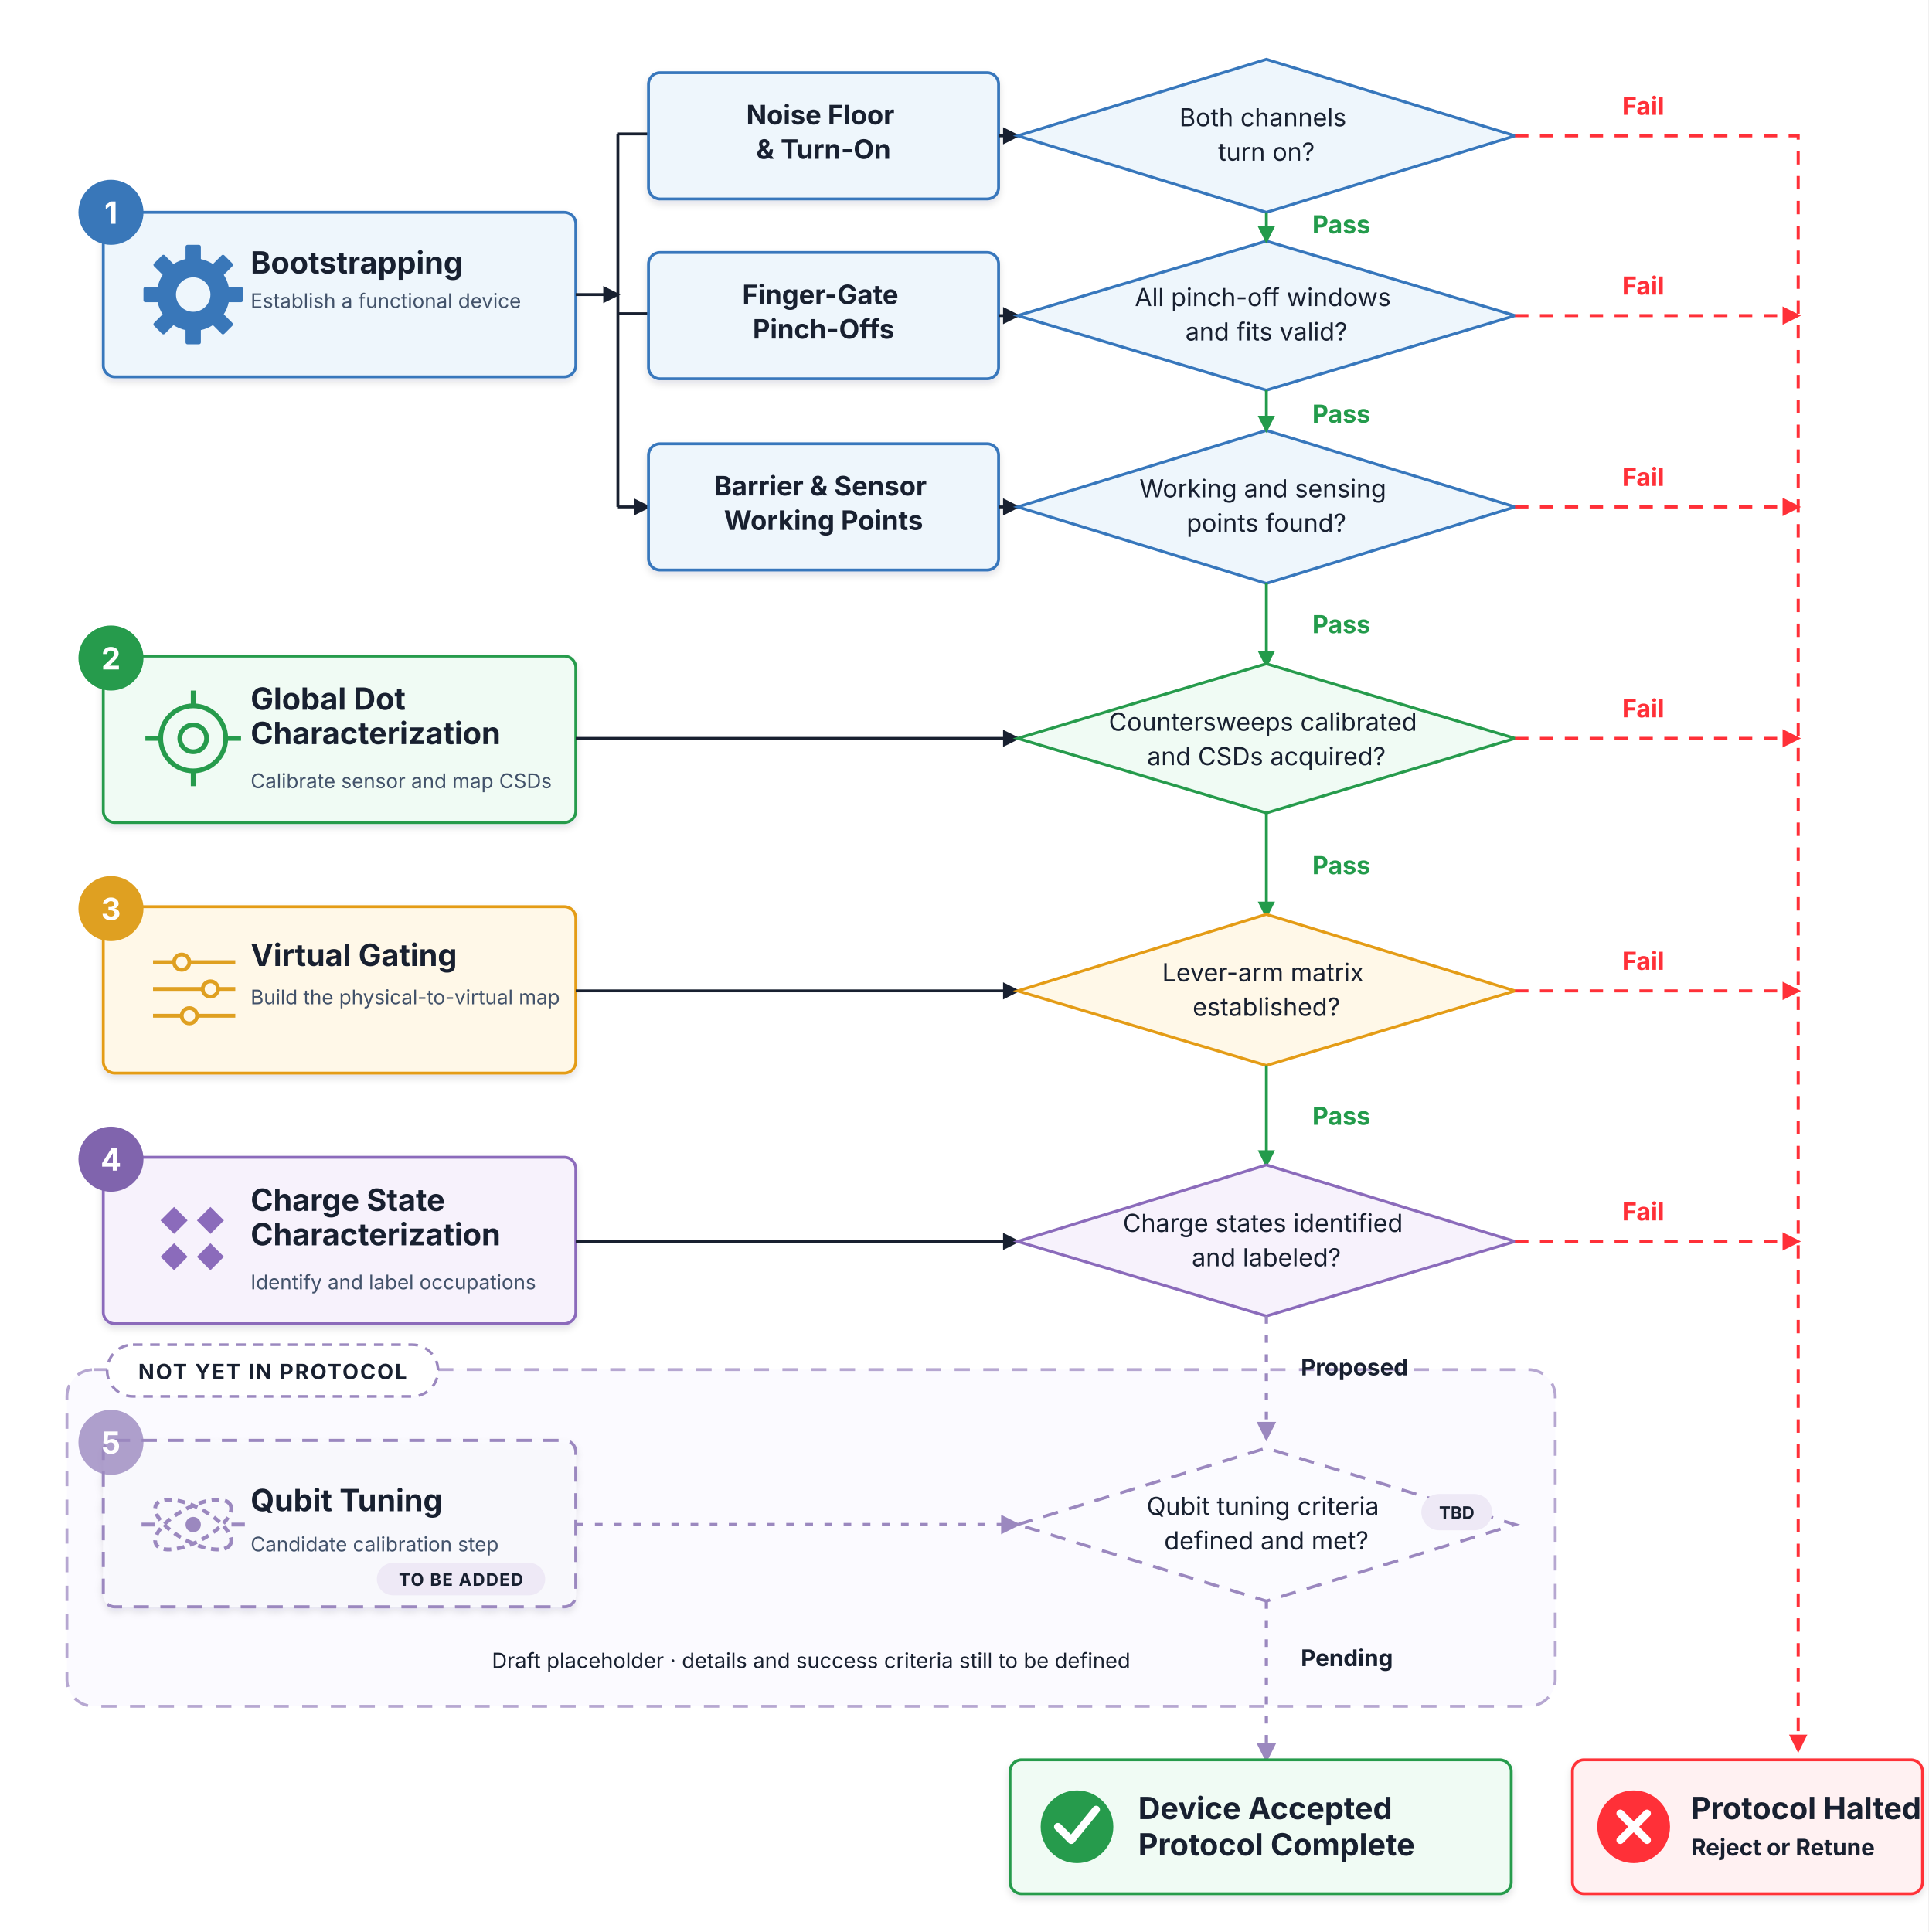
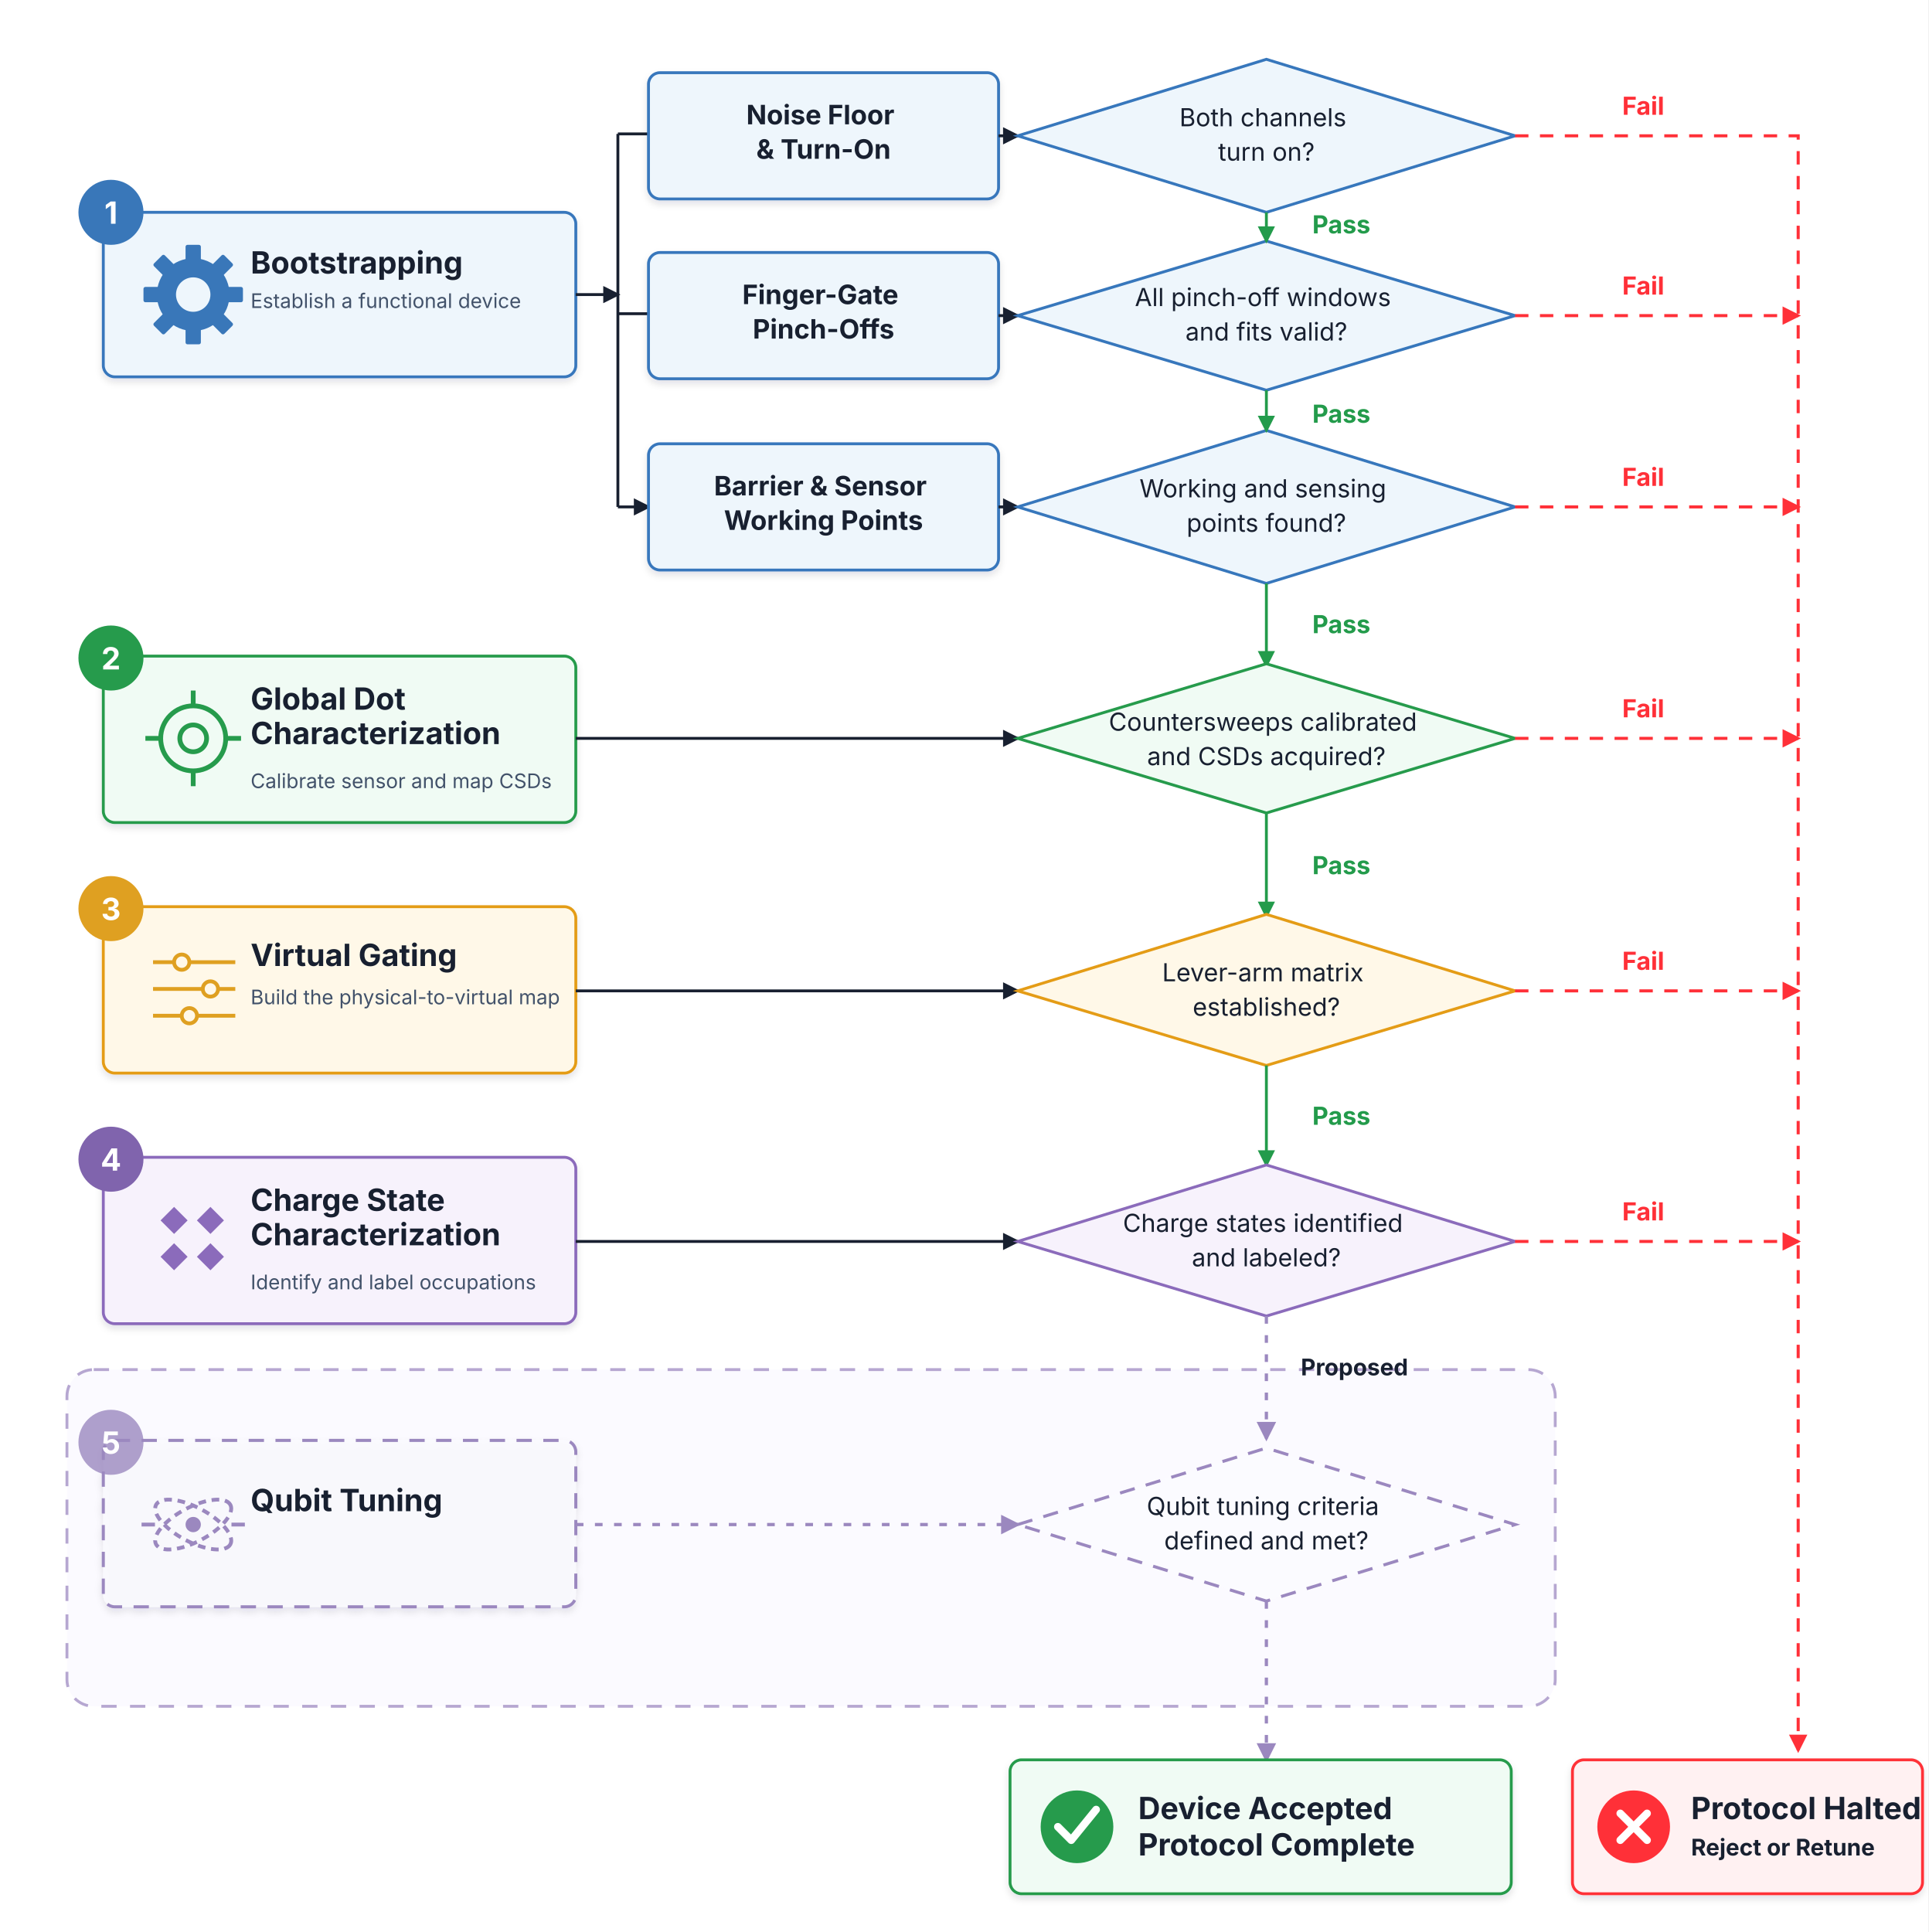
<svg xmlns="http://www.w3.org/2000/svg" width="1008" height="1010" viewBox="0 0 1008 1010" role="img" aria-labelledby="title desc">
  <defs>
    <filter id="shadow" x="-20%" y="-20%" width="140%" height="150%">
      <feDropShadow dx="0" dy="2" stdDeviation="2" flood-color="#172033" flood-opacity="0.12" />
    </filter>
    <marker id="arrow-dark" viewBox="0 0 10 10" refX="8.5" refY="5" markerWidth="6" markerHeight="6" orient="auto-start-reverse">
      <path d="M0 0L10 5 0 10Z" fill="#182030" />
    </marker>
    <marker id="arrow-green" viewBox="0 0 10 10" refX="8.5" refY="5" markerWidth="6" markerHeight="6" orient="auto-start-reverse">
      <path d="M0 0L10 5 0 10Z" fill="#239b4b" />
    </marker>
    <marker id="arrow-red" viewBox="0 0 10 10" refX="8.5" refY="5" markerWidth="6" markerHeight="6" orient="auto-start-reverse">
      <path d="M0 0L10 5 0 10Z" fill="#ff3038" />
    </marker>
    <marker id="arrow-draft" viewBox="0 0 10 10" refX="8.5" refY="5" markerWidth="6" markerHeight="6" orient="auto-start-reverse">
      <path d="M0 0L10 5 0 10Z" fill="#9b88bf" />
    </marker>
    <style>
      text { font-family: Inter, Arial, Helvetica, sans-serif; fill: #182030; }
      .card { stroke-width: 1.5; filter: url(#shadow); }
      .title { font-size: 16px; font-weight: 700; }
      .subtitle { font-size: 10.5px; fill: #42526a; }
      .branch-title { font-size: 14px; font-weight: 700; }
      .decision { stroke-width: 1.5; }
      .decision-text { font-size: 13px; text-anchor: middle; }
      .flow { fill: none; stroke: #182030; stroke-width: 1.5; marker-end: url(#arrow-dark); }
      .pass-flow { fill: none; stroke: #239b4b; stroke-width: 1.5; marker-end: url(#arrow-green); }
      .fail-flow { fill: none; stroke: #ff3038; stroke-width: 1.6; stroke-dasharray: 7 6; marker-end: url(#arrow-red); }
      .fail-label { font-size: 13px; font-weight: 700; fill: #ff3038; }
      .pass-label { font-size: 13px; font-weight: 700; fill: #239b4b; }
      .stage-number { font-size: 16px; font-weight: 700; fill: white; text-anchor: middle; dominant-baseline: middle; }
      .draft-flow { fill: none; stroke: #9b88bf; stroke-width: 1.7; stroke-dasharray: 4 6; marker-end: url(#arrow-draft); }
    </style>
  </defs>
  <rect width="1008" height="1010" fill="#ffffff" />
  <rect x="54" y="111" width="247" height="86" rx="6" fill="#eef6fc" stroke="#3777bc" class="card" />
  <circle cx="58" cy="111" r="17" fill="#3977b9" />
  <text x="58" y="111" class="stage-number">1</text>
  <g transform="translate(101 154)" fill="#3977b9">
    <circle r="19" />
    <circle r="9" fill="#eef6fc" />
    <rect x="-4" y="-26" width="8" height="12" rx="1" />
    <rect x="-4" y="14" width="8" height="12" rx="1" />
    <rect x="14" y="-4" width="12" height="8" rx="1" />
    <rect x="-26" y="-4" width="12" height="8" rx="1" />
    <rect x="-4" y="-26" width="8" height="12" rx="1" transform="rotate(45)" />
    <rect x="-4" y="14" width="8" height="12" rx="1" transform="rotate(45)" />
    <rect x="-4" y="-26" width="8" height="12" rx="1" transform="rotate(-45)" />
    <rect x="-4" y="14" width="8" height="12" rx="1" transform="rotate(-45)" />
  </g>
  <text x="131" y="143" class="title">Bootstrapping</text>
  <text x="131" y="161" class="subtitle">Establish a functional device</text>
  <path d="M301 154H323" class="flow" />
  <path d="M323 70V265M323 70H339M323 164H339M323 265H339" fill="none" stroke="#182030" stroke-width="1.5" marker-end="url(#arrow-dark)" />
  <rect x="339" y="38" width="183" height="66" rx="6" fill="#eef6fc" stroke="#3777bc" class="card" />
  <text x="430.5" y="65" class="branch-title" text-anchor="middle">
    <tspan x="430.5">Noise Floor</tspan>
    <tspan x="430.5" dy="18">&amp; Turn-On</tspan>
  </text>
  <rect x="339" y="132" width="183" height="66" rx="6" fill="#eef6fc" stroke="#3777bc" class="card" />
  <text x="430.5" y="159" class="branch-title" text-anchor="middle">
    <tspan x="430.5">Finger-Gate</tspan>
    <tspan x="430.5" dy="18">Pinch-Offs</tspan>
  </text>
  <rect x="339" y="232" width="183" height="66" rx="6" fill="#eef6fc" stroke="#3777bc" class="card" />
  <text x="430.5" y="259" class="branch-title" text-anchor="middle">
    <tspan x="430.5">Barrier &amp; Sensor</tspan>
    <tspan x="430.5" dy="18">Working Points</tspan>
  </text>
  <path d="M522 71H532" class="flow" />
  <polygon points="532,71 662,31 792,71 662,111" fill="#eef6fc" stroke="#3777bc" class="decision" />
  <text x="662" y="66" class="decision-text">
    <tspan x="662">Both channels</tspan>
    <tspan x="662" dy="18">turn on?</tspan>
  </text>
  <path d="M522 165H532" class="flow" />
  <polygon points="532,165 662,126 792,165 662,204" fill="#eef6fc" stroke="#3777bc" class="decision" />
  <text x="662" y="160" class="decision-text">
    <tspan x="662">All pinch-off windows</tspan>
    <tspan x="662" dy="18">and fits valid?</tspan>
  </text>
  <path d="M522 265H532" class="flow" />
  <polygon points="532,265 662,225 792,265 662,305" fill="#eef6fc" stroke="#3777bc" class="decision" />
  <text x="662" y="260" class="decision-text">
    <tspan x="662">Working and sensing</tspan>
    <tspan x="662" dy="18">points found?</tspan>
  </text>
  <path d="M662 111V126" class="pass-flow" />
  <text x="686" y="122" class="pass-label">Pass</text>
  <path d="M662 204V225" class="pass-flow" />
  <text x="686" y="221" class="pass-label">Pass</text>
  <path d="M662 305V348" class="pass-flow" />
  <text x="686" y="331" class="pass-label">Pass</text>
  <rect x="54" y="343" width="247" height="87" rx="6" fill="#f0fbf4" stroke="#269b4c" class="card" />
  <circle cx="58" cy="344" r="17" fill="#269b4c" />
  <text x="58" y="344" class="stage-number">2</text>
  <g transform="translate(101 386)" fill="none" stroke="#269b4c" stroke-width="2.5">
    <circle r="17" />
    <circle r="7" />
    <path d="M0-25V-16M0 16V25M-25 0H-16M16 0H25" />
  </g>
  <text x="131" y="371" class="title">
    <tspan x="131">Global Dot</tspan>
    <tspan x="131" dy="18">Characterization</tspan>
  </text>
  <text x="131" y="412" class="subtitle">Calibrate sensor and map CSDs</text>
  <path d="M301 386H532" class="flow" />
  <polygon points="532,386 662,347 792,386 662,425" fill="#f0fbf4" stroke="#269b4c" class="decision" />
  <text x="662" y="382" class="decision-text">
    <tspan x="662">Countersweeps calibrated</tspan>
    <tspan x="662" dy="18">and CSDs acquired?</tspan>
  </text>
  <path d="M662 425V479" class="pass-flow" />
  <text x="686" y="457" class="pass-label">Pass</text>
  <rect x="54" y="474" width="247" height="87" rx="6" fill="#fff8e8" stroke="#e49c16" class="card" />
  <circle cx="58" cy="475" r="17" fill="#dfa021" />
  <text x="58" y="475" class="stage-number">3</text>
  <g transform="translate(80 503)" fill="none" stroke="#dfa021" stroke-width="2">
    <path d="M0 0H43M0 14H43M0 28H43" />
    <circle cx="15" cy="0" r="4" fill="#fff8e8" />
    <circle cx="30" cy="14" r="4" fill="#fff8e8" />
    <circle cx="19" cy="28" r="4" fill="#fff8e8" />
  </g>
  <text x="131" y="505" class="title">Virtual Gating</text>
  <text x="131" y="525" class="subtitle">Build the physical-to-virtual map</text>
  <path d="M301 518H532" class="flow" />
  <polygon points="532,518 662,478 792,518 662,557" fill="#fff8e8" stroke="#e49c16" class="decision" />
  <text x="662" y="513" class="decision-text">
    <tspan x="662">Lever-arm matrix</tspan>
    <tspan x="662" dy="18">established?</tspan>
  </text>
  <path d="M662 557V609" class="pass-flow" />
  <text x="686" y="588" class="pass-label">Pass</text>
  <rect x="54" y="605" width="247" height="87" rx="6" fill="#f7f2fc" stroke="#8b6bbb" class="card" />
  <circle cx="58" cy="606" r="17" fill="#8064ad" />
  <text x="58" y="606" class="stage-number">4</text>
  <g transform="translate(91 638)" fill="#8b6bbb">
    <rect x="-5" y="-5" width="10" height="10" transform="rotate(45)" />
    <rect x="14" y="-5" width="10" height="10" transform="rotate(45 19 0)" />
    <rect x="-5" y="14" width="10" height="10" transform="rotate(45 0 19)" />
    <rect x="14" y="14" width="10" height="10" transform="rotate(45 19 19)" />
  </g>
  <text x="131" y="633" class="title">
    <tspan x="131">Charge State</tspan>
    <tspan x="131" dy="18">Characterization</tspan>
  </text>
  <text x="131" y="674" class="subtitle">Identify and label occupations</text>
  <path d="M301 649H532" class="flow" />
  <polygon points="532,649 662,609 792,649 662,688" fill="#f7f2fc" stroke="#8b6bbb" class="decision" />
  <text x="662" y="644" class="decision-text">
    <tspan x="662">Charge states identified</tspan>
    <tspan x="662" dy="18">and labeled?</tspan>
  </text>
  <path d="M792 71H940V915" class="fail-flow" />
  <path d="M792 165H940" class="fail-flow" />
  <path d="M792 265H940" class="fail-flow" />
  <path d="M792 386H940" class="fail-flow" />
  <path d="M792 518H940" class="fail-flow" />
  <path d="M792 649H940" class="fail-flow" />
  <text x="848" y="60" class="fail-label">Fail</text>
  <text x="848" y="154" class="fail-label">Fail</text>
  <text x="848" y="254" class="fail-label">Fail</text>
  <text x="848" y="375" class="fail-label">Fail</text>
  <text x="848" y="507" class="fail-label">Fail</text>
  <text x="848" y="638" class="fail-label">Fail</text>
  <rect x="35" y="716" width="778" height="176" rx="14" fill="#fbfaff" stroke="#b6a7d1" stroke-width="1.5" stroke-dasharray="8 7" />
-   <rect x="56" y="703" width="173" height="27" rx="13.5" fill="#ffffff" stroke="#9b88bf" stroke-width="1.4" stroke-dasharray="5 4" />
-   <text x="142.5" y="721" font-size="11" font-weight="700" fill="#8067aa" text-anchor="middle" letter-spacing="0.8">NOT YET IN PROTOCOL</text>
  <path d="M662 688V752" class="draft-flow" />
  <text x="680" y="719" font-size="12" font-weight="700" fill="#8067aa">Proposed</text>
  <rect x="54" y="753" width="247" height="87" rx="6" fill="#fbfaff" fill-opacity="0.75" stroke="#9b88bf" stroke-width="1.6" stroke-dasharray="8 6" filter="url(#shadow)" />
  <circle cx="58" cy="754" r="17" fill="#9b88bf" fill-opacity="0.8" />
  <text x="58" y="754" class="stage-number">5</text>
  <g transform="translate(101 797)" fill="none" stroke="#9b88bf" stroke-width="2">
    <ellipse rx="22" ry="9" transform="rotate(28)" stroke-dasharray="4 3" />
    <ellipse rx="22" ry="9" transform="rotate(-28)" stroke-dasharray="4 3" />
    <circle r="4" fill="#9b88bf" stroke="none" />
    <path d="M-27 0H-20M20 0H27" />
  </g>
  <text x="131" y="790" class="title" fill="#6f5a96">Qubit Tuning</text>
-   <text x="131" y="811" class="subtitle" fill="#806f9c">Candidate calibration step</text>
-   <rect x="197" y="817" width="88" height="17" rx="8.5" fill="#eee9f6" />
-   <text x="241" y="829" font-size="9" font-weight="700" fill="#8067aa" text-anchor="middle" letter-spacing="0.5">TO BE ADDED</text>
  <path d="M301 797H532" class="draft-flow" />
  <polygon points="532,797 662,757 792,797 662,837" fill="#fbfaff" fill-opacity="0.75" stroke="#9b88bf" stroke-width="1.6" stroke-dasharray="8 6" />
  <text x="662" y="792" class="decision-text" fill="#6f5a96">
    <tspan x="662">Qubit tuning criteria</tspan>
    <tspan x="662" dy="18">defined and met?</tspan>
  </text>
-   <rect x="743" y="781" width="37" height="19" rx="9.5" fill="#eee9f6" />
-   <text x="761.5" y="794" font-size="9" font-weight="700" fill="#8067aa" text-anchor="middle">TBD</text>
-   <text x="424" y="872" font-size="11" fill="#806f9c" text-anchor="middle">Draft placeholder · details and success criteria still to be defined</text>
  <path d="M662 837V920" class="draft-flow" />
-   <text x="680" y="871" font-size="12" font-weight="700" fill="#8067aa">Pending</text>
  <rect x="528" y="920" width="262" height="70" rx="6" fill="#f0fbf4" stroke="#269b4c" stroke-width="1.5" filter="url(#shadow)" />
  <circle cx="563" cy="955" r="19" fill="#269b4c" />
  <path d="M553 955L560 962 573 946" fill="none" stroke="#fff" stroke-width="4" stroke-linecap="round" stroke-linejoin="round" />
  <text x="595" y="951" class="title">
    <tspan x="595">Device Accepted</tspan>
    <tspan x="595" dy="19">Protocol Complete</tspan>
  </text>
  <rect x="822" y="920" width="183" height="70" rx="6" fill="#fff1f2" stroke="#ff3038" stroke-width="1.5" filter="url(#shadow)" />
  <circle cx="854" cy="955" r="19" fill="#ff3038" />
  <path d="M847 948L861 962M861 948L847 962" stroke="#fff" stroke-width="4" stroke-linecap="round" />
  <text x="884" y="951" class="title">
    <tspan x="884">Protocol Halted</tspan>
    <tspan x="884" dy="19" font-size="12">Reject or Retune</tspan>
  </text>
</svg>
